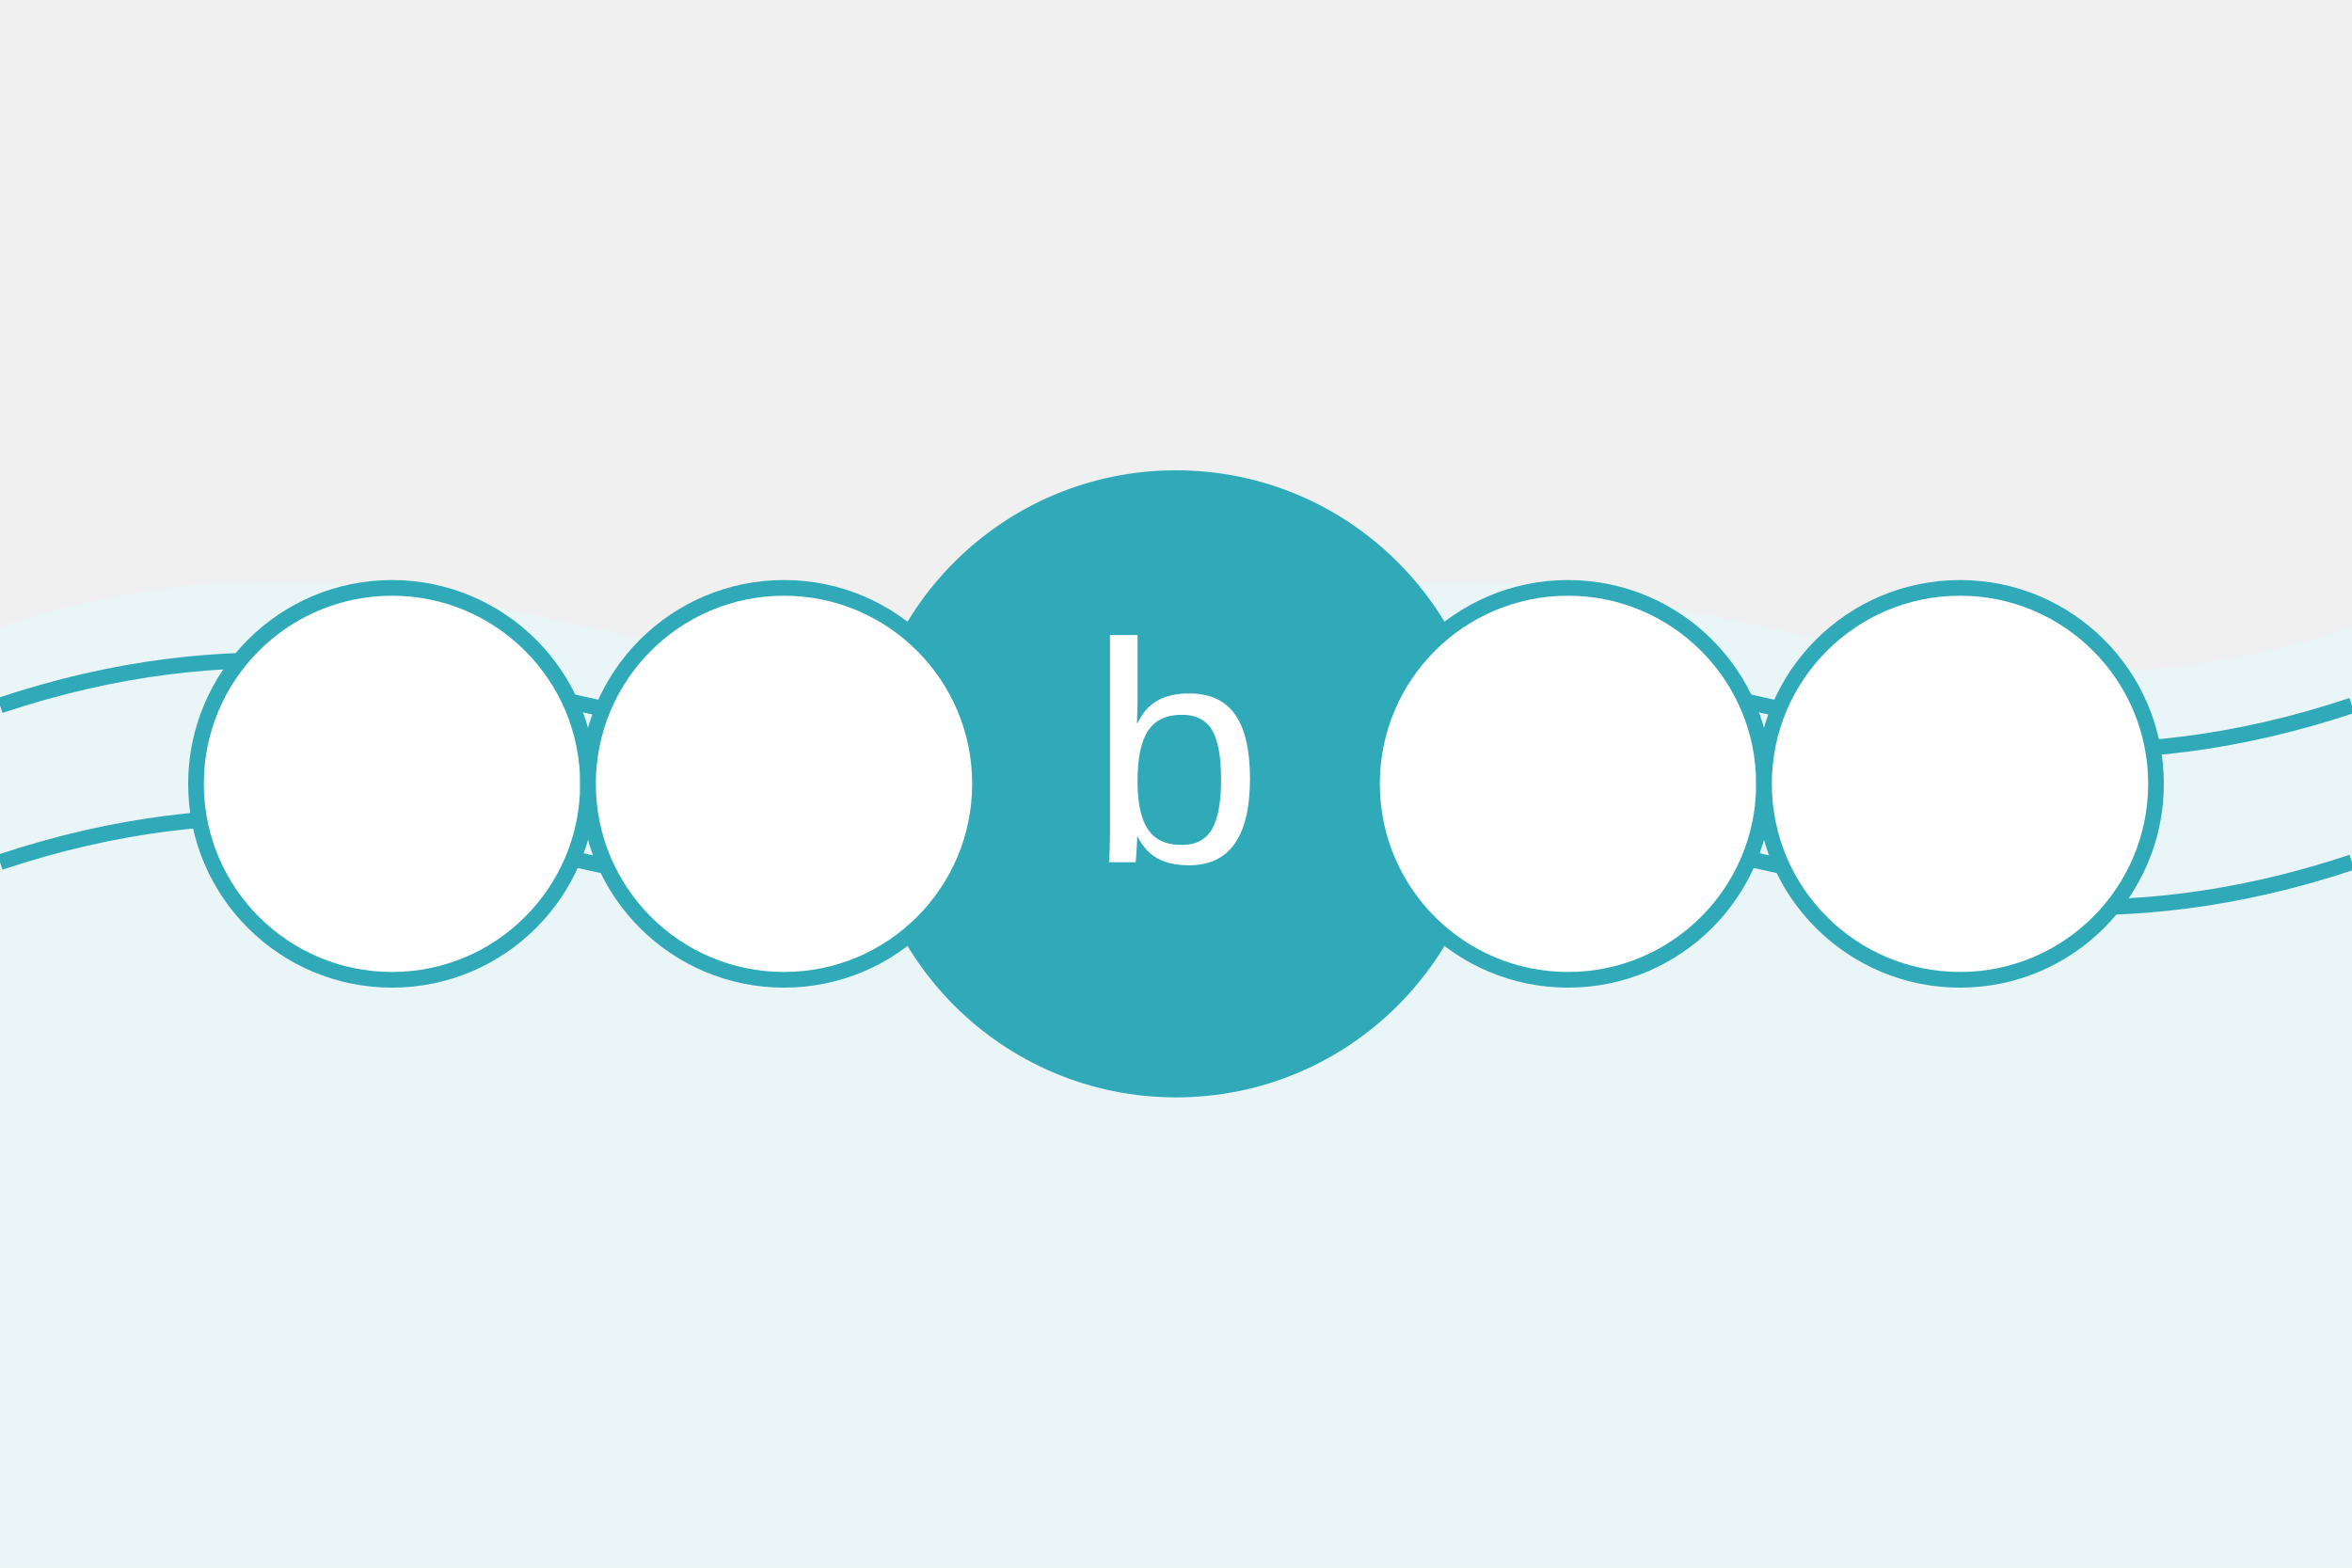
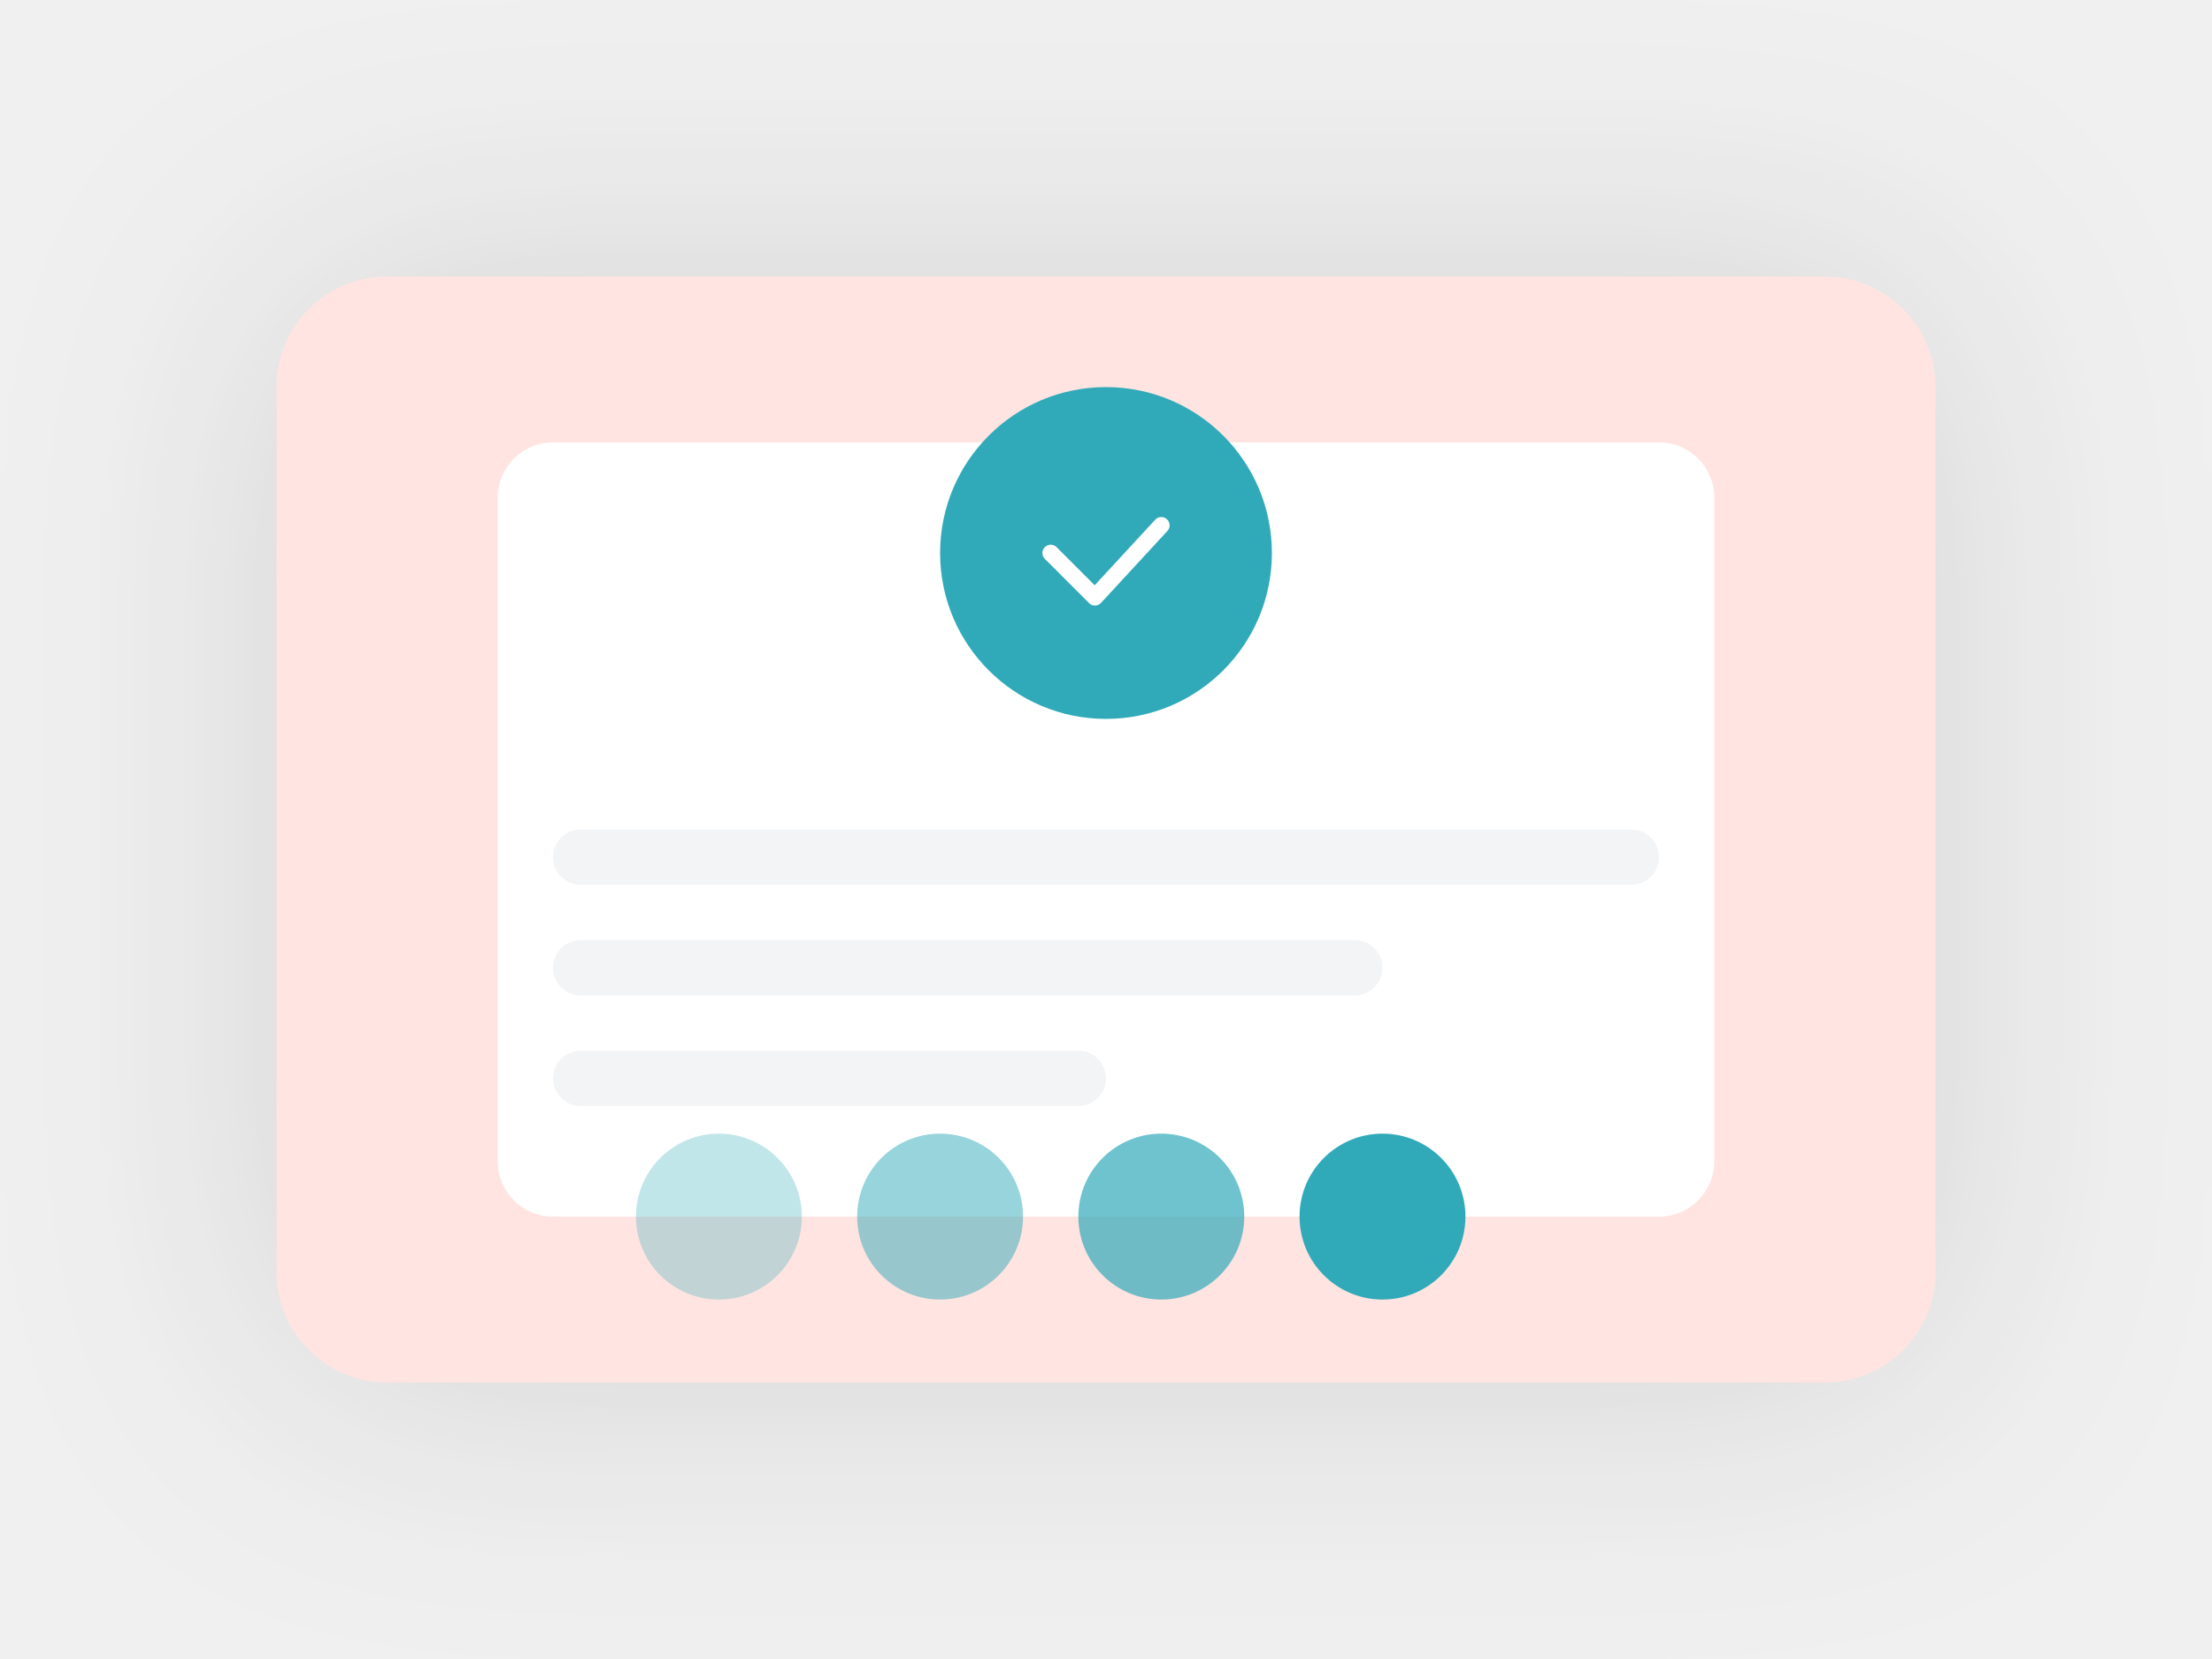
- <svg xmlns="http://www.w3.org/2000/svg" width="300" height="200" viewBox="0 0 300 200" fill="none">
-   <path d="M0,80 C60,60 90,100 150,80 C210,60 240,100 300,80 L300,200 L0,200 Z" fill="#E9F5F7" />
-   <path d="M0,90 C60,70 90,110 150,90 C210,70 240,110 300,90" stroke="#30AAB9" stroke-width="2" fill="none" />
-   <path d="M0,110 C60,90 90,130 150,110 C210,90 240,130 300,110" stroke="#30AAB9" stroke-width="2" fill="none" />
-   <circle cx="150" cy="100" r="40" fill="#30AAB9" />
-   <text x="150" y="110" font-family="Arial" font-size="40" fill="white" text-anchor="middle">b</text>
-   <circle cx="50" cy="100" r="25" fill="white" stroke="#30AAB9" stroke-width="2" />
-   <circle cx="100" cy="100" r="25" fill="white" stroke="#30AAB9" stroke-width="2" />
-   <circle cx="200" cy="100" r="25" fill="white" stroke="#30AAB9" stroke-width="2" />
-   <circle cx="250" cy="100" r="25" fill="white" stroke="#30AAB9" stroke-width="2" />
+ <svg xmlns="http://www.w3.org/2000/svg" width="400" height="300" viewBox="0 0 400 300" fill="none">
+   <g filter="url(#filter0_d)">
+     <rect x="50" y="50" width="300" height="200" rx="20" fill="#FFE4E1" />
+     <rect x="90" y="80" width="220" height="140" rx="10" fill="#FFFFFF" />
+     <circle cx="200" cy="100" r="30" fill="#30AAB9" />
+     <path d="M190 100L198 108L210 95" stroke="white" stroke-width="3" stroke-linecap="round" stroke-linejoin="round" />
+     <rect x="100" y="150" width="200" height="10" rx="5" fill="#F3F4F6" />
+     <rect x="100" y="170" width="150" height="10" rx="5" fill="#F3F4F6" />
+     <rect x="100" y="190" width="100" height="10" rx="5" fill="#F3F4F6" />
+     <circle cx="130" cy="220" r="15" fill="#30AAB9" opacity="0.3" />
+     <circle cx="170" cy="220" r="15" fill="#30AAB9" opacity="0.5" />
+     <circle cx="210" cy="220" r="15" fill="#30AAB9" opacity="0.7" />
+     <circle cx="250" cy="220" r="15" fill="#30AAB9" />
+   </g>
+   <defs>
+     <filter id="filter0_d" x="0" y="0" width="400" height="300" filterUnits="userSpaceOnUse" color-interpolation-filters="sRGB">
+       <feFlood flood-opacity="0" result="BackgroundImageFix" />
+       <feColorMatrix in="SourceAlpha" type="matrix" values="0 0 0 0 0 0 0 0 0 0 0 0 0 0 0 0 0 0 127 0" />
+       <feOffset />
+       <feGaussianBlur stdDeviation="25" />
+       <feColorMatrix type="matrix" values="0 0 0 0 0.2 0 0 0 0 0.2 0 0 0 0 0.2 0 0 0 0.15 0" />
+       <feBlend mode="normal" in2="BackgroundImageFix" result="effect1_dropShadow" />
+       <feBlend mode="normal" in="SourceGraphic" in2="effect1_dropShadow" result="shape" />
+     </filter>
+   </defs>
</svg>
